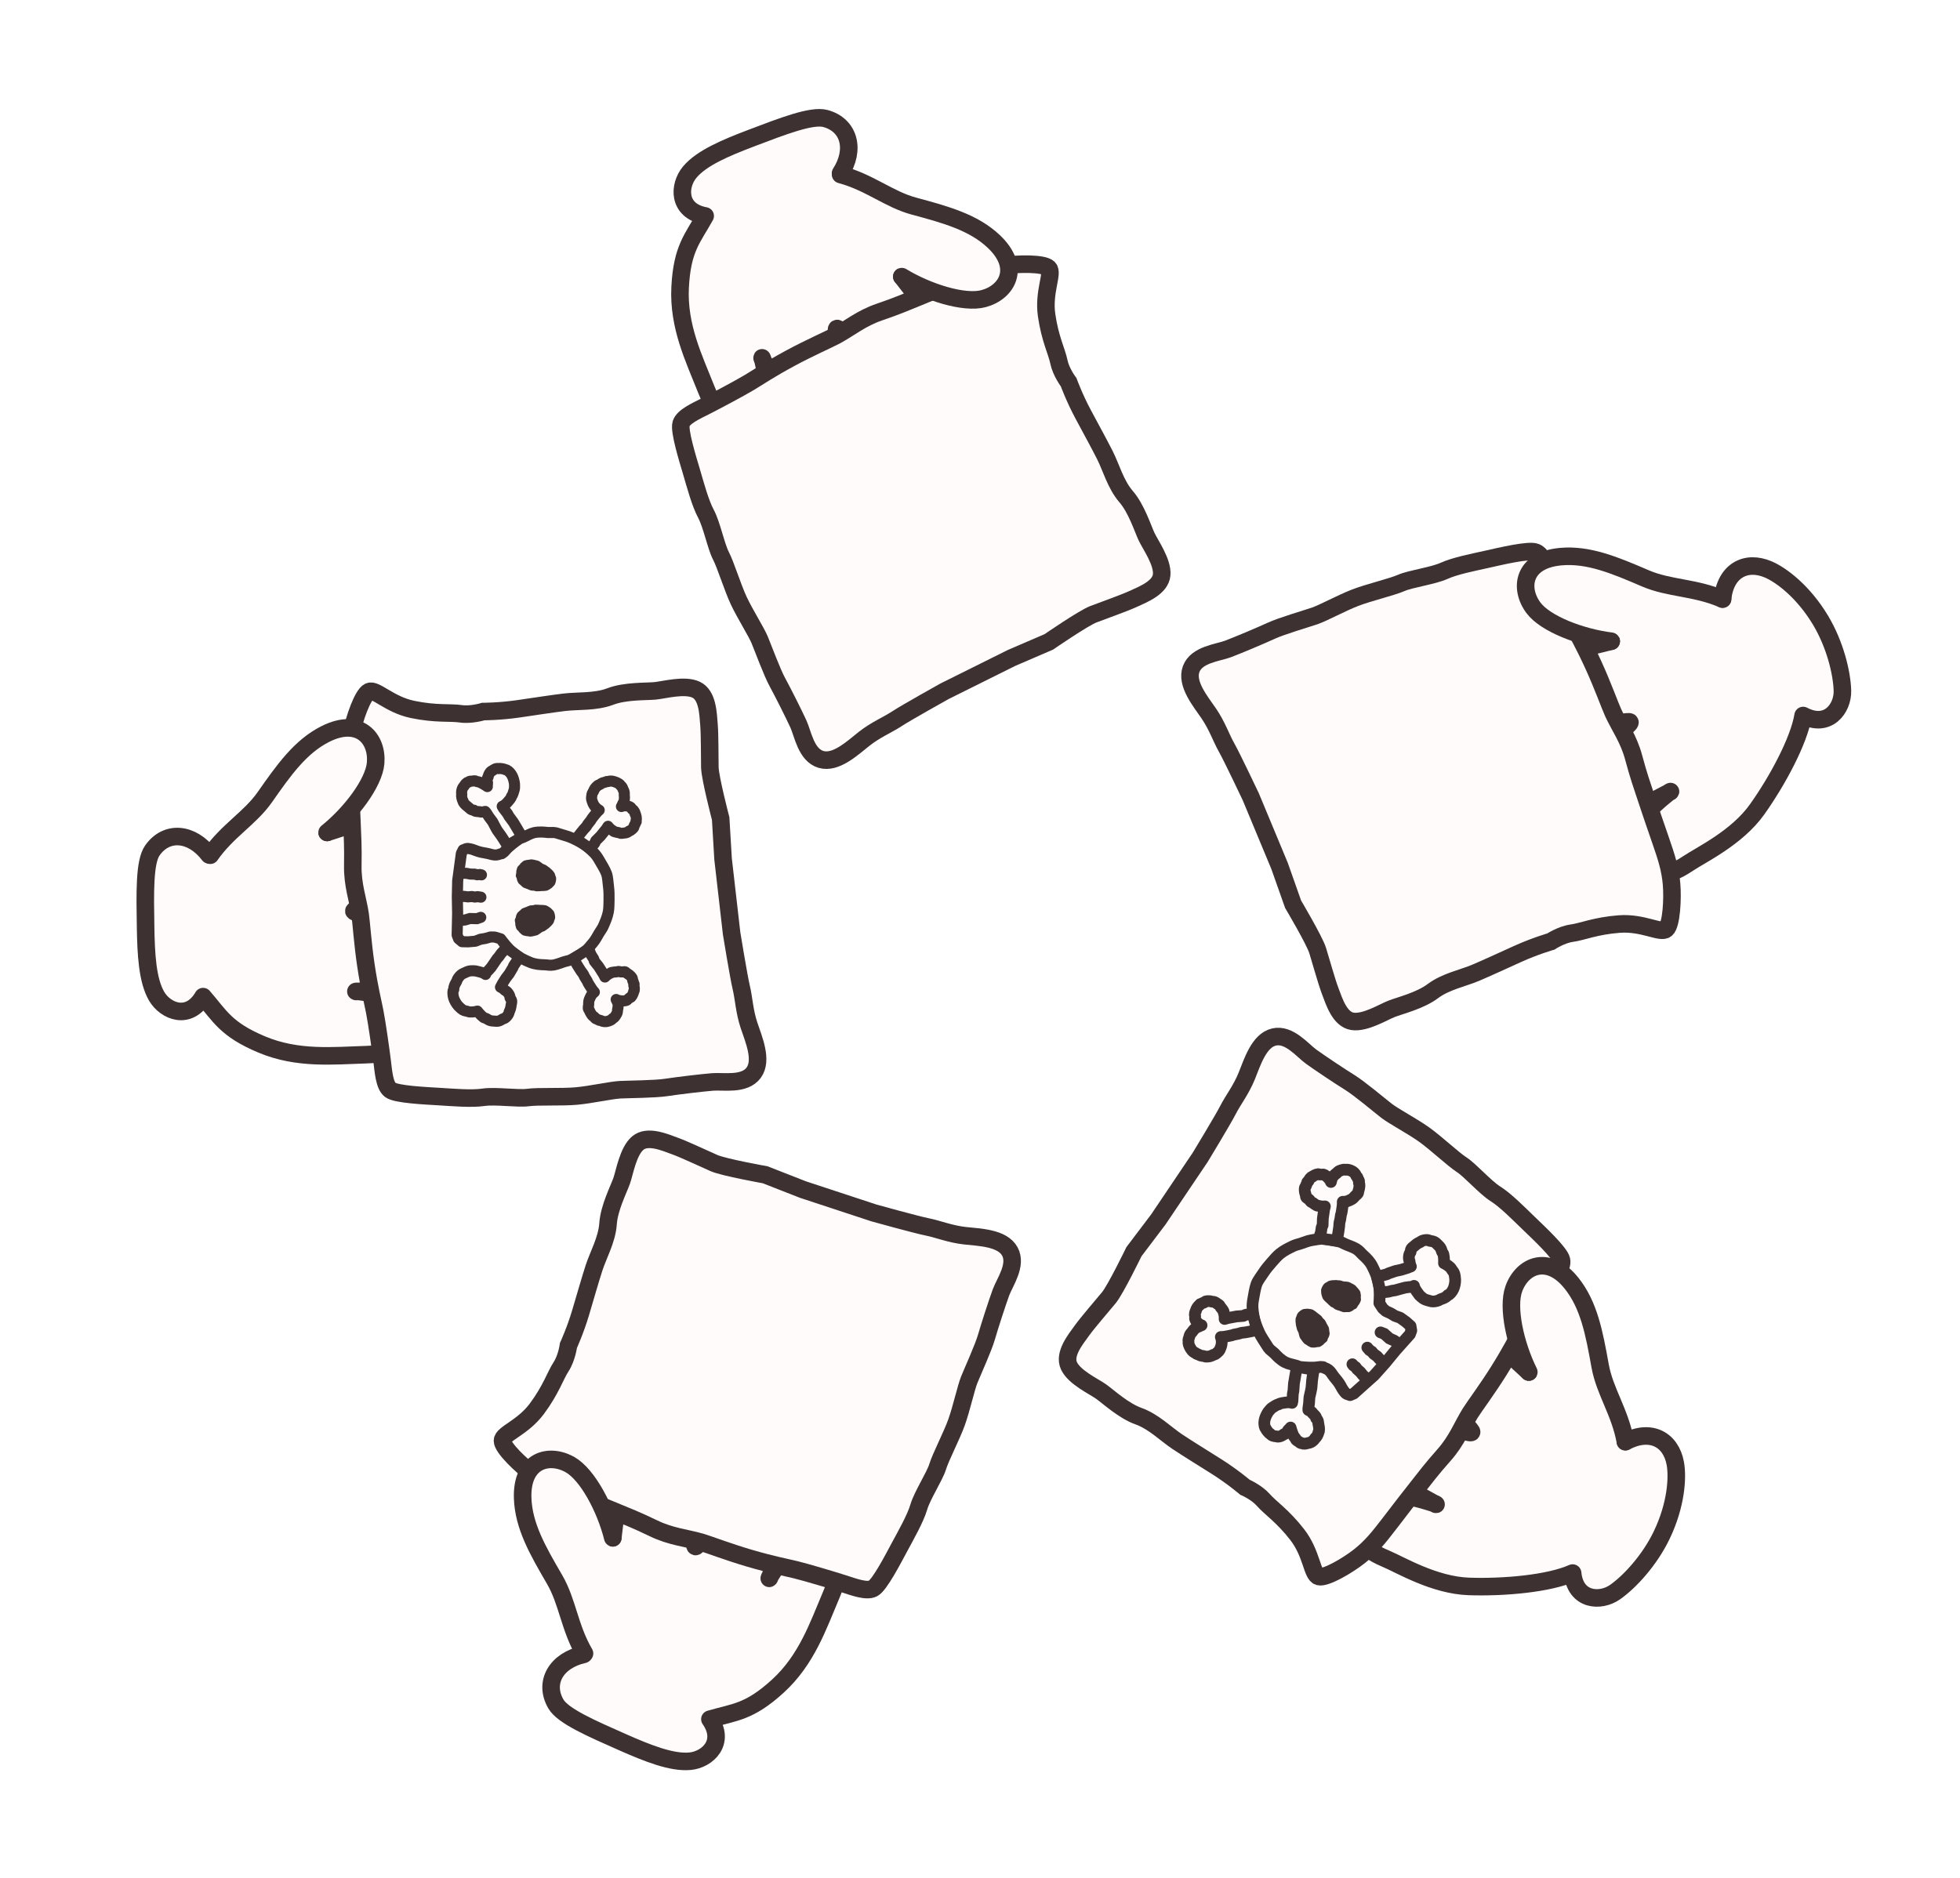
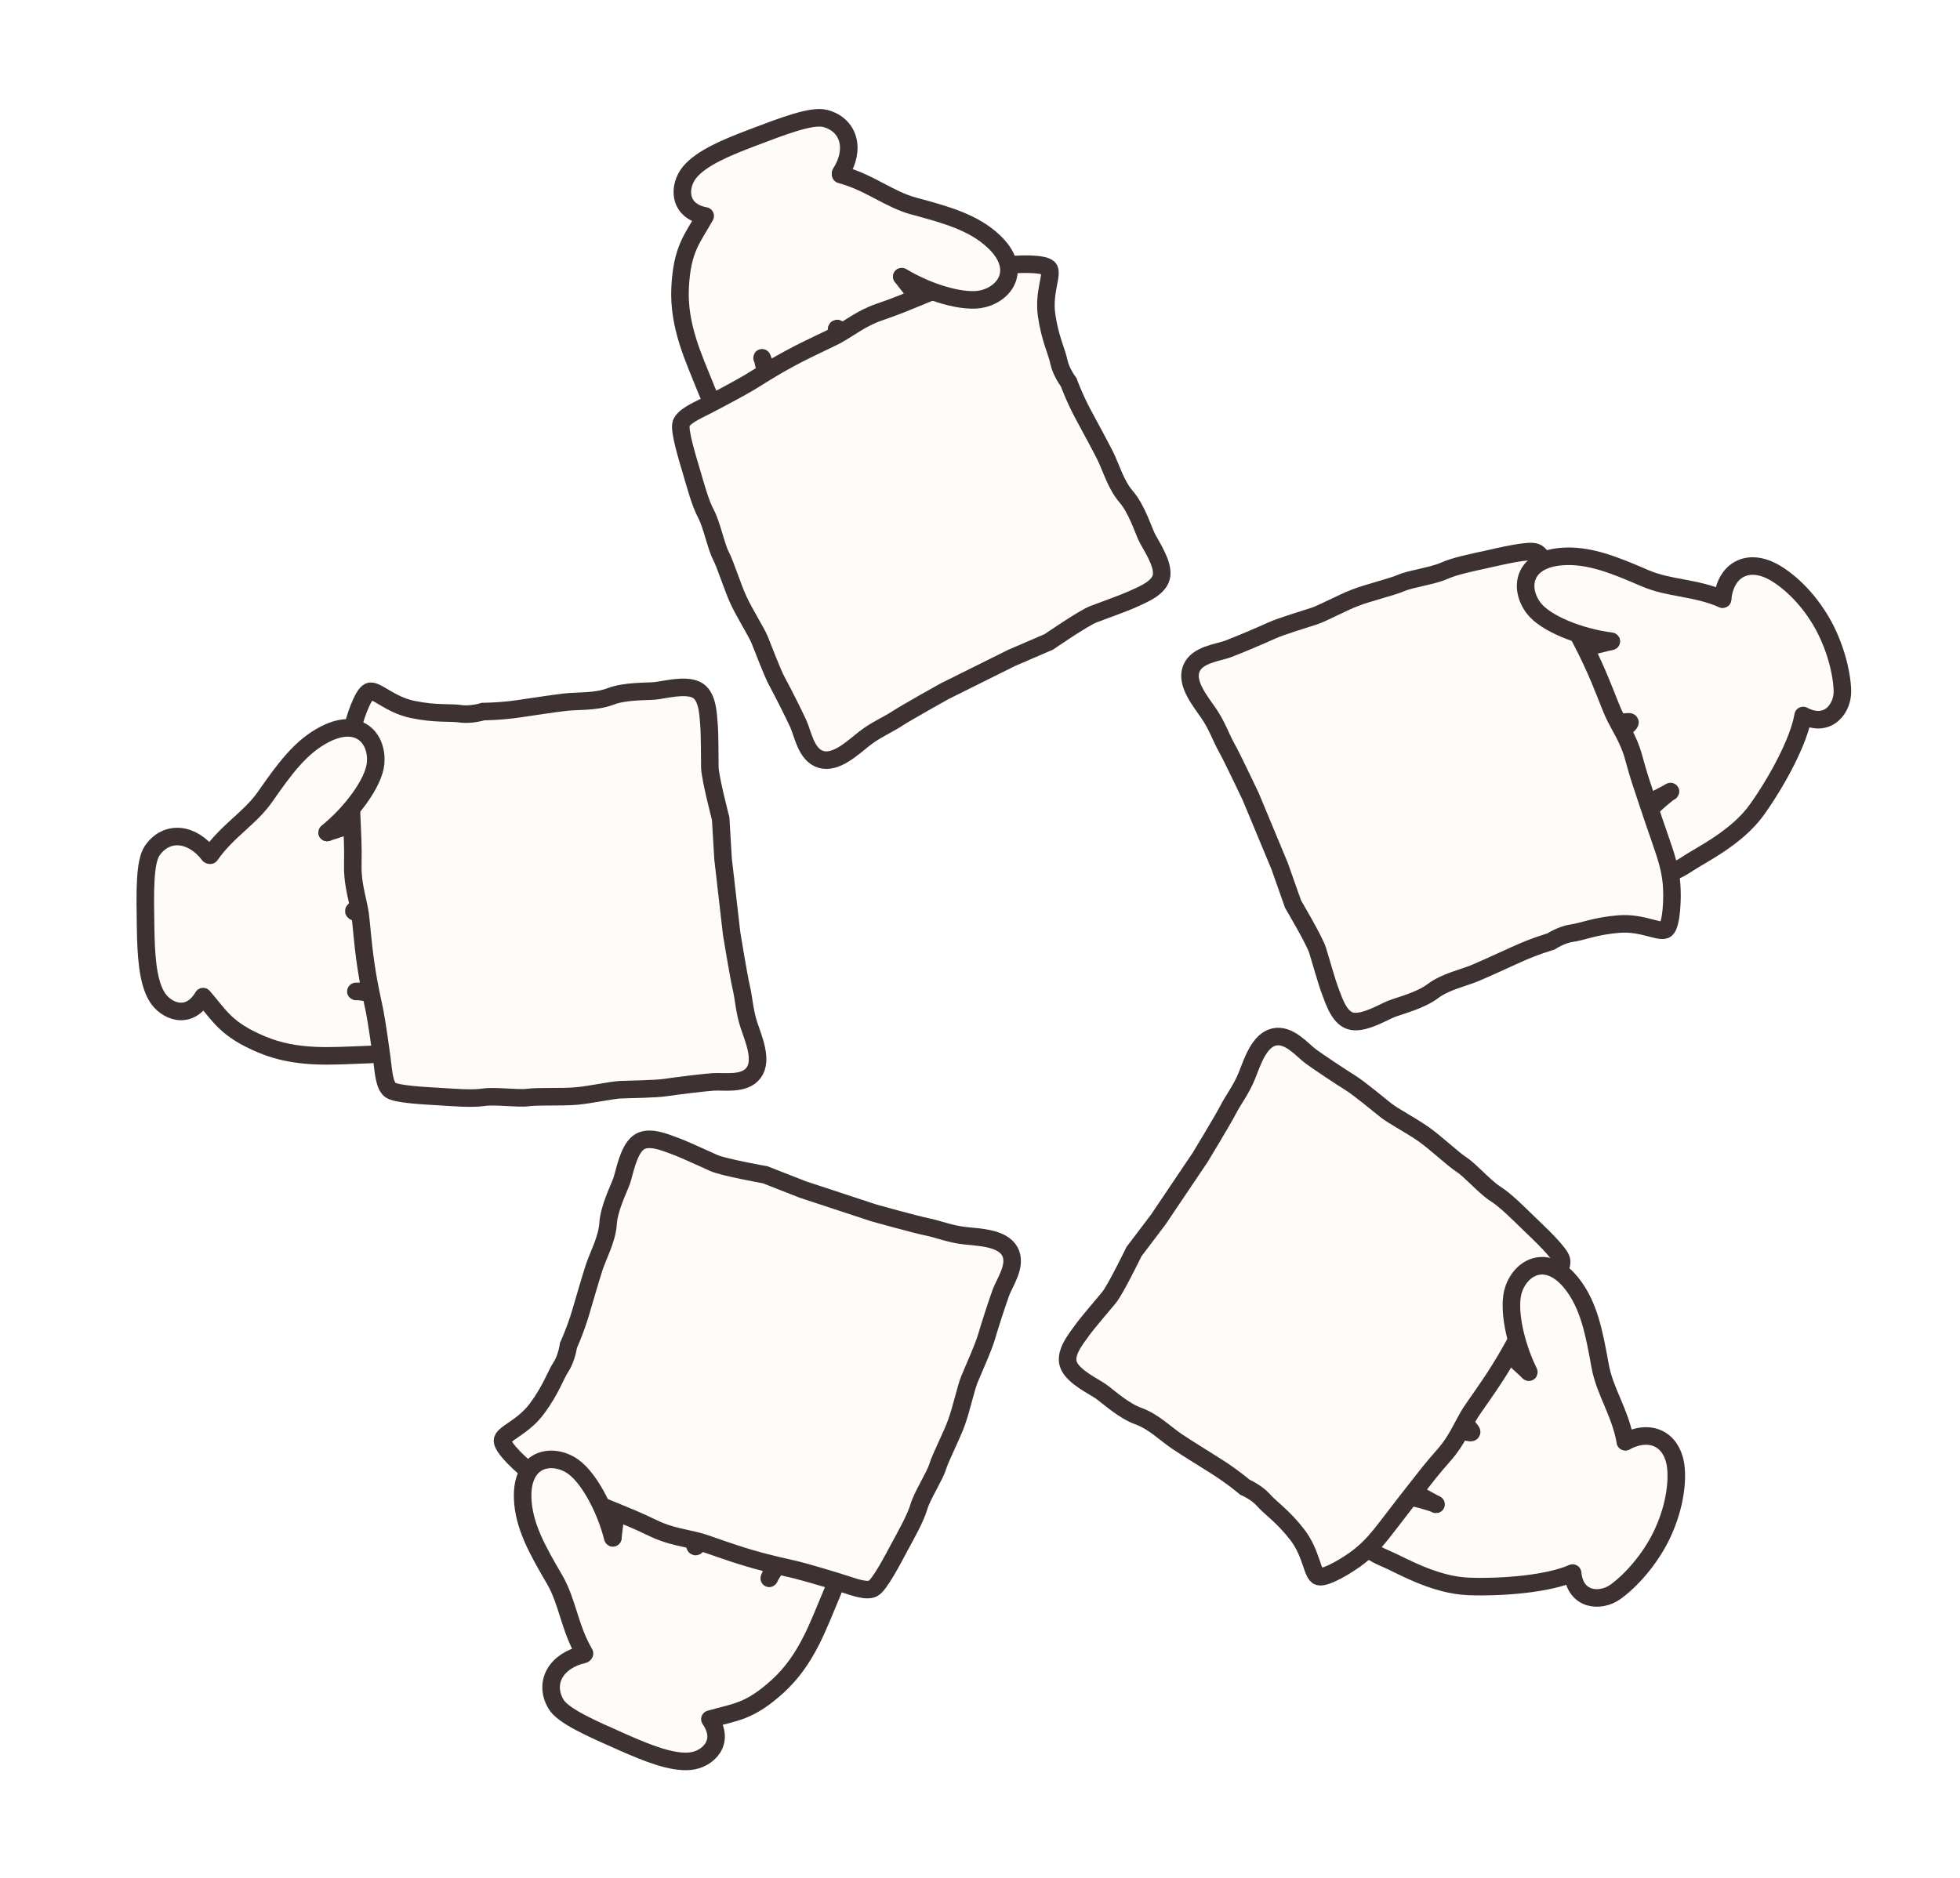
<svg xmlns="http://www.w3.org/2000/svg" width="335" height="321" viewBox="0 0 335 321" fill="none">
  <path d="M283.253 245.986L278.916 246.767L275.689 240.215L273.177 233.003L271.418 223.228L266.151 217.575L258.199 231.146L235.98 265.798L243.508 269.679L258.32 271.035L268.683 269.171L272.322 273.372L279.362 269.905L285.057 260.23L286.377 250.28L283.253 245.986Z" fill="#FFFBFA" />
  <path d="M277.807 246.469C282.074 244.211 285.595 246.048 286.345 250.215C286.768 252.569 286.504 257.27 284.007 262.462C281.962 266.714 278.597 270.397 276.031 272.196C273.582 273.913 269.262 273.734 268.79 268.93C264.77 270.729 257.03 271.424 251.054 271.217C245.079 271.01 239.296 267.485 236.825 266.459C227.738 262.687 231.966 255.893 235.945 255.515C239.924 255.136 244.811 256.951 245.068 257.007M261.303 234.565C257.197 230.841 252.036 225.781 248.985 223.394C246.619 221.544 241.639 217.177 239.189 218.894C236.739 220.612 233.366 224.481 239.738 232.077C245.2 238.59 249.23 241.58 250.229 243.077C251.228 244.575 252.669 245.394 250.034 244.617C246.875 243.685 238.793 239.154 237.76 238.599C235.391 237.326 230.02 235.956 227.49 240.664C224.959 245.372 230.36 248.996 235.244 251.621C238.798 253.53 244.36 256.627 245.068 257.007M245.068 257.007C245.775 257.387 245.324 257.063 245.068 257.007Z" stroke="#3D3131" stroke-width="3" stroke-linecap="round" stroke-linejoin="round" />
  <path d="M217.748 177.289C215.155 177.896 214.028 181.651 213.075 183.993C212.122 186.335 210.75 188.065 209.897 189.741C209.044 191.416 205.144 197.843 205.144 197.843L197.995 208.46L193.814 213.987C193.814 213.987 190.695 220.42 189.534 221.845C188.372 223.269 186.034 225.933 184.911 227.484C183.789 229.035 181.787 231.494 182.702 233.488C183.617 235.482 186.932 237.006 188.187 237.896C189.442 238.786 192.037 241.199 194.598 242.108C197.159 243.017 199.329 245.214 201.228 246.472C203.126 247.73 205.216 249.011 207.933 250.726C210.651 252.441 212.785 254.261 212.785 254.261C212.785 254.261 214.771 255.111 215.954 256.466C217.137 257.821 219.231 259.149 221.726 262.371C224.222 265.594 224.233 269.206 225.409 269.53C226.585 269.855 230.408 267.593 232.364 266.044C234.32 264.495 235.625 262.9 237.533 260.403C239.44 257.906 240.798 256.153 242.24 254.326C243.681 252.498 244.646 251.195 246.835 248.723C249.024 246.251 249.901 243.819 251.295 241.576C251.94 240.539 254.258 237.422 256.176 234.35C258.404 230.782 259.221 229.042 260.217 227.283C261.213 225.524 263.619 221.74 264.678 220.136C265.737 218.532 267.142 216.643 266.883 215.403C266.624 214.162 262.992 210.764 261.276 209.111C259.56 207.457 257.352 205.204 255.584 204.09C253.815 202.976 251.326 200.092 249.838 199.131C248.35 198.169 245.434 195.406 243.386 193.951C241.338 192.497 238.201 190.843 236.971 189.891C235.741 188.939 232.371 186.088 230.737 185.078C229.104 184.069 225.608 181.737 224.104 180.652C222.6 179.567 220.342 176.681 217.748 177.289Z" fill="#FFFBFA" stroke="#3D3131" stroke-width="3" stroke-linecap="round" />
-   <path d="M214.755 219.531C214.512 220.173 214.328 221.403 214.204 222.065C213.974 223.297 214.087 223.844 214.268 225.058C214.382 225.824 214.786 226.862 215.237 227.85C215.578 228.598 216.168 229.407 216.47 229.915C216.992 230.794 217.027 230.655 217.825 231.369C218.226 231.797 218.834 232.457 219.654 232.886C220.205 233.175 220.88 233.265 221.549 233.464C222.036 233.608 221.836 233.644 222.359 233.707C223.058 233.791 224.489 233.866 225.204 233.745L225.683 233.687L226.157 233.721C226.376 233.917 226.667 233.913 226.974 234.14C227.533 234.554 227.587 234.847 228.018 235.384C228.449 235.922 228.834 236.336 229.16 236.949C229.488 237.566 229.651 237.808 230.01 238.2C230.157 238.36 230.586 238.422 230.752 238.514L231.388 238.244L234.107 235.808L234.873 235.127L236.717 233.064L238.537 230.852L239.252 230.052L240.985 228.113L241.218 227.469L241.091 226.695L240.319 226.005L239.317 225.283L238.417 224.965L237.716 224.535L236.86 224.143L236.332 223.671L235.757 222.785C235.794 222.037 235.896 220.789 235.667 219.498C235.484 218.471 235.042 217.437 234.547 216.466C234.145 215.678 233.564 215.094 232.901 214.502C232.602 214.234 232.319 213.815 231.778 213.498C231.143 213.127 230.24 212.864 229.839 212.656C228.962 212.2 228.997 212.276 228.042 212.087C227.406 211.962 226.782 211.793 226.133 211.784C225.49 211.775 224.821 211.924 224.181 212.028C223.557 212.128 222.971 212.376 222.364 212.583C221.912 212.737 221.434 212.826 220.999 213.038C220.219 213.417 219.466 213.776 218.768 214.339C218.27 214.741 217.804 215.301 217.362 215.795C216.868 216.348 216.324 217.004 215.922 217.632C215.511 218.274 215.007 218.866 214.755 219.531Z" fill="#FFFBFA" stroke="#3D3131" stroke-width="2" stroke-linejoin="round" />
-   <path d="M230.511 219.161C230.67 219.218 230.928 219.351 231.073 219.43C231.217 219.509 231.365 219.565 231.494 219.664C231.801 219.867 231.772 219.927 231.892 220.054C232.004 220.171 232.1 220.248 232.187 220.375C232.266 220.491 232.412 220.645 232.479 220.814C232.551 220.997 232.543 221.196 232.581 221.333C232.631 221.511 232.578 221.63 232.583 221.814C232.588 221.987 232.636 222.13 232.601 222.305C232.564 222.481 232.498 222.574 232.419 222.749C232.358 222.939 232.218 223.052 232.134 223.179C232.007 223.371 231.945 223.547 231.795 223.691C231.715 223.768 231.628 223.761 231.487 223.841C231.379 223.903 231.215 224.055 231.147 224.096C231.009 224.179 230.85 224.234 230.701 224.287C230.525 224.349 230.548 224.289 230.359 224.31C230.229 224.325 230.096 224.33 229.962 224.325C229.843 224.322 229.712 224.346 229.591 224.328C229.502 224.314 229.423 224.262 229.333 224.241C229.208 224.212 228.961 224.101 228.835 224.057C228.724 224.019 228.735 224.05 228.624 224.002C228.482 223.939 228.36 223.926 228.218 223.846C228.102 223.781 227.965 223.653 227.85 223.576C227.651 223.445 227.612 223.492 227.434 223.354C227.244 223.206 226.918 222.872 226.758 222.717C226.633 222.596 226.587 222.595 226.483 222.47C226.366 222.328 226.215 222.216 226.109 222.035C226.025 221.892 225.978 221.68 225.931 221.56C225.845 221.344 225.819 221.149 225.812 220.923C225.806 220.726 225.773 220.517 225.844 220.322C225.916 220.128 225.988 219.95 226.127 219.74C226.367 219.378 226.502 219.338 226.809 219.174C226.969 219.089 226.944 219.054 227.084 219.002C227.303 218.92 227.69 218.848 228.021 218.856C228.348 218.864 228.227 218.809 228.654 218.872C228.775 218.889 228.961 218.87 229.178 218.92C229.35 218.959 229.547 219.069 229.702 219.077C230.161 219.1 230.219 219.117 230.511 219.161Z" fill="#3D3131" />
-   <path d="M222.162 228.674C222.242 228.822 222.415 229.056 222.516 229.187C222.616 229.317 222.695 229.454 222.813 229.566C223.062 229.837 223.116 229.799 223.26 229.898C223.394 229.99 223.484 230.072 223.624 230.139C223.751 230.199 223.926 230.319 224.104 230.358C224.295 230.401 224.49 230.361 224.632 230.378C224.816 230.398 224.924 230.327 225.107 230.304C225.279 230.281 225.428 230.307 225.595 230.244C225.763 230.18 225.844 230.1 226.004 229.994C226.183 229.905 226.272 229.749 226.384 229.646C226.554 229.49 226.718 229.402 226.837 229.23C226.9 229.14 226.88 229.055 226.937 228.903C226.981 228.787 227.106 228.601 227.135 228.527C227.195 228.378 227.225 228.212 227.253 228.057C227.287 227.873 227.231 227.905 227.223 227.715C227.217 227.584 227.201 227.453 227.175 227.32C227.153 227.204 227.157 227.07 227.12 226.954C227.092 226.868 227.028 226.799 226.993 226.713C226.945 226.594 226.796 226.367 226.734 226.25C226.679 226.146 226.711 226.152 226.645 226.05C226.562 225.92 226.529 225.801 226.428 225.674C226.346 225.569 226.197 225.454 226.103 225.352C225.943 225.177 225.983 225.13 225.819 224.977C225.643 224.813 225.262 224.543 225.084 224.409C224.945 224.305 224.936 224.259 224.796 224.177C224.638 224.083 224.503 223.952 224.308 223.876C224.154 223.815 223.937 223.802 223.811 223.774C223.584 223.723 223.388 223.728 223.164 223.757C222.967 223.782 222.756 223.782 222.575 223.883C222.395 223.984 222.231 224.084 222.045 224.254C221.724 224.548 221.706 224.687 221.593 225.017C221.534 225.188 221.495 225.169 221.466 225.314C221.42 225.544 221.409 225.937 221.469 226.263C221.528 226.585 221.455 226.474 221.584 226.886C221.621 227.003 221.631 227.189 221.714 227.396C221.779 227.559 221.919 227.736 221.951 227.889C222.046 228.339 222.073 228.393 222.162 228.674Z" fill="#3D3131" />
-   <path d="M231.15 233.23L231.317 233.444L231.697 233.719L231.962 234.08L232.5 234.561L232.933 235.094L233.194 235.328L233.464 235.671" stroke="#3D3131" stroke-width="2" stroke-linecap="round" />
-   <path d="M233.699 230.389L234.066 230.814L234.463 231.073L234.825 231.492L235.355 231.87L235.843 232.402L236.232 232.654" stroke="#3D3131" stroke-width="2" stroke-linecap="round" />
-   <path d="M235.958 227.782L236.597 228.031L237.487 228.827L238.279 229.181L238.979 229.66" stroke="#3D3131" stroke-width="2" stroke-linecap="round" />
  <path d="M226.447 206.24L226.316 206.783L226.099 208.313L226.063 209.462L225.893 209.851L225.779 210.659L225.604 211.197L225.512 211.549L225.558 211.373L225.581 211.736L228.413 212.103C228.413 212.103 228.591 211.493 228.676 211.112C228.779 210.648 228.802 210.21 228.848 209.985C228.923 209.615 228.891 209.263 228.962 208.905C229.087 208.601 229.123 208.074 229.193 207.686C229.319 207.419 229.411 206.566 229.462 206.221C229.523 205.795 229.482 205.762 229.497 205.457C230.136 205.467 230.303 205.372 230.871 205.105C231.189 204.955 231.363 204.77 231.594 204.495C231.741 204.32 232.081 204.146 232.137 203.888C232.1 203.787 232.261 203.417 232.293 203.208C232.338 202.912 232.425 202.529 232.289 202.333C232.176 202.073 232.436 202.043 232.164 201.665C232.02 201.464 232.121 201.298 231.828 201.063C231.635 200.593 231.344 200.324 230.95 200.156C230.66 200.033 230.289 199.903 230.055 199.988C229.748 199.923 229.533 199.968 229.283 200.058C229.054 200.14 228.885 200.148 228.629 200.393C228.447 200.62 228.2 200.728 228.02 200.935C227.867 201.112 227.652 201.344 227.623 201.516C227.58 201.764 227.534 201.814 227.48 202.074C227.241 201.411 226.345 200.719 226.041 200.788C225.922 200.816 225.435 200.805 225.293 200.734C224.999 200.753 224.413 201.049 224.309 201.178C224.052 201.185 223.739 201.679 223.628 201.94C223.298 202.137 223.504 202.105 223.374 202.312C223.259 202.494 223.242 202.792 223.102 202.906C222.968 203.074 223.004 203.343 223.004 203.58C223.004 203.844 223.221 204.282 223.212 204.59C223.281 204.865 223.637 204.91 223.794 205.11C223.925 205.276 224.011 205.478 224.244 205.566C224.477 205.655 224.629 205.846 224.844 205.951C224.99 206.023 225.113 206.167 225.297 206.132C225.667 206.246 226.059 206.288 226.447 206.24Z" fill="#FFFBFA" />
-   <path d="M225.581 211.742L225.558 211.373L225.512 211.549L225.604 211.197L225.779 210.659L225.893 209.851L226.063 209.462L226.099 208.313L226.316 206.783L226.447 206.24C226.059 206.288 225.667 206.246 225.297 206.132C225.113 206.167 224.99 206.023 224.844 205.951C224.629 205.846 224.477 205.655 224.244 205.566C224.011 205.478 223.925 205.276 223.794 205.11C223.637 204.91 223.281 204.865 223.212 204.59C223.221 204.282 223.004 203.844 223.004 203.58C223.004 203.343 222.968 203.074 223.102 202.906C223.242 202.792 223.259 202.494 223.374 202.312C223.504 202.105 223.298 202.137 223.628 201.94C223.739 201.679 224.052 201.185 224.309 201.178C224.413 201.049 224.999 200.753 225.293 200.734C225.435 200.805 225.922 200.816 226.041 200.788C226.345 200.719 227.241 201.411 227.48 202.074C227.534 201.814 227.58 201.764 227.623 201.516C227.652 201.344 227.867 201.112 228.02 200.935C228.2 200.728 228.447 200.62 228.629 200.393C228.885 200.148 229.054 200.14 229.283 200.058C229.533 199.968 229.748 199.923 230.055 199.988C230.289 199.903 230.66 200.033 230.95 200.156C231.344 200.324 231.635 200.593 231.828 201.063C232.121 201.298 232.02 201.464 232.164 201.665C232.436 202.043 232.176 202.073 232.289 202.333C232.425 202.529 232.338 202.912 232.293 203.208C232.261 203.417 232.1 203.787 232.137 203.888C232.081 204.146 231.741 204.32 231.594 204.495C231.363 204.77 231.189 204.955 230.871 205.105C230.303 205.372 230.136 205.467 229.497 205.457C229.482 205.762 229.523 205.795 229.462 206.221C229.411 206.566 229.319 207.419 229.193 207.686C229.123 208.074 229.087 208.601 228.962 208.905C228.891 209.263 228.923 209.615 228.848 209.985C228.802 210.21 228.779 210.648 228.676 211.112C228.591 211.493 228.413 212.103 228.413 212.103M228.418 211.846L228.52 211.659L228.413 212.103M228.413 212.103L225.573 211.735" stroke="#3D3131" stroke-width="2" stroke-linecap="round" stroke-linejoin="round" />
-   <path d="M209.309 225.494L209.846 225.338L211.364 225.054L212.511 224.968L212.892 224.782L213.694 224.632L214.089 224.521L214.873 227.411C214.551 227.49 214.65 227.405 214.274 227.506C213.815 227.629 213.378 227.671 213.155 227.727C212.789 227.818 212.436 227.803 212.082 227.888C211.784 228.027 211.258 228.086 210.874 228.173C210.613 228.31 209.764 228.441 209.422 228.506C209 228.586 208.964 228.546 208.661 228.574C208.888 229.164 208.862 229.828 208.62 230.407C208.484 230.732 208.465 230.866 208.2 231.109C208.031 231.264 207.772 231.527 207.516 231.594C207.414 231.562 207.068 231.813 206.86 231.854C206.566 231.911 206.096 232 205.894 231.873C205.629 231.772 205.326 231.865 204.936 231.61C204.729 231.475 204.568 231.583 204.319 231.3C203.842 231.128 203.535 230.648 203.351 230.262C203.215 229.977 203.068 229.613 203.143 229.375C203.065 229.071 203.179 228.852 203.257 228.598C203.329 228.366 203.33 228.197 203.563 227.93C203.782 227.739 203.879 227.487 204.078 227.298C204.248 227.137 204.471 226.912 204.64 226.876C204.887 226.822 205.113 226.639 205.371 226.574C204.697 226.364 204.198 225.613 204.254 225.306C204.276 225.185 204.3 224.939 204.222 224.799C204.229 224.505 204.28 224.217 204.405 224.108C204.4 223.851 204.761 223.254 205.017 223.132C205.199 222.794 205.176 223.001 205.377 222.862C205.554 222.739 205.851 222.709 205.959 222.564C206.12 222.423 206.391 222.447 206.628 222.436C206.892 222.424 207.092 222.571 207.399 222.548C207.677 222.604 207.857 222.745 208.063 222.893C208.235 223.016 208.44 223.094 208.539 223.322C208.637 223.551 208.835 223.694 208.95 223.904C209.028 224.047 209.177 224.164 209.15 224.349C209.28 224.714 209.34 225.104 209.309 225.494Z" fill="#FFFBFA" stroke="#3D3131" stroke-width="2" stroke-linecap="round" stroke-linejoin="round" />
-   <path d="M235.349 218.314L237.058 217.839L237.335 217.695L238.505 217.293L239.462 217.088L240.511 216.766L240.904 216.605L241.15 216.516C241.032 216.287 240.947 215.959 240.915 215.588C240.723 215.24 240.772 214.427 241.085 214.077C241.16 213.856 241.093 213.673 241.221 213.482C241.341 213.301 241.647 213.109 241.802 212.961C242.078 212.697 242.403 212.488 242.756 212.346C243.048 212.019 244.043 211.852 244.347 212.124C244.626 212.17 244.953 212.205 245.217 212.352C245.45 212.482 245.621 212.713 245.839 212.908C246.462 213.465 246.317 213.885 246.606 214.226C246.796 214.45 246.838 215.42 246.805 215.969C246.808 215.97 246.81 215.971 246.813 215.972C247.235 216.151 247.889 216.619 248.043 216.903C248.226 217.242 248.461 217.407 248.556 217.719C248.659 218.063 248.712 218.489 248.721 218.798C248.737 219.294 248.595 219.953 248.414 220.356C248.19 220.853 247.73 221.405 247.473 221.409C247.048 221.884 246.649 221.97 246.204 222.135C245.841 222.395 245.307 222.501 244.908 222.503C244.612 222.504 244.312 222.378 244 222.3C243.295 222.125 243.021 221.807 242.604 221.427C242.122 220.75 241.809 220.412 241.677 219.831L241.293 220.009L240.82 220.036L240.166 220.125L239.212 220.383L238.433 220.598L237.963 220.664L237.289 220.835L236.829 220.885L235.981 221.005L235.349 218.314Z" fill="#FFFBFA" stroke="#3D3131" stroke-width="2" stroke-linecap="round" stroke-linejoin="round" />
-   <path d="M221.504 234.523L221.632 233.661L224.529 234.157L224.358 235.291L224.259 236.009L224.153 237.289L224.036 237.878L223.807 238.886L223.734 239.969L223.618 240.782L223.618 241.058C223.865 241.19 224.255 241.351 224.342 241.609C224.564 241.839 225.042 242.234 224.951 242.477C225.371 242.851 225.262 243.185 225.373 243.634C225.481 244.071 225.515 244.74 225.34 244.873C225.324 245.194 224.938 245.821 224.8 245.841C224.552 246.275 224.057 246.672 223.549 246.699C223.214 246.808 222.804 246.926 222.596 246.74C222.218 246.768 222.16 246.576 221.98 246.465C221.775 246.339 221.534 246.239 221.451 246.011C221.427 245.832 221.25 245.747 221.163 245.596C220.926 245.182 220.753 244.669 220.585 244.05C220.464 244.251 220.076 244.487 220.065 244.689C219.921 245.001 219.507 245.257 219.441 245.197C218.966 245.601 218.371 245.685 218.166 245.564C217.778 245.54 217.385 245.479 217.131 245.145C216.846 245.022 216.375 244.377 216.349 244.229C216.146 244.047 216.071 243.554 216.095 243.134C216.119 242.7 216.276 242.199 216.615 241.606C216.717 241.428 216.842 241.262 216.985 241.108C217.197 240.88 217.207 240.811 217.481 240.637C217.74 240.473 218.193 240.138 218.545 240.088C218.698 239.916 219.371 239.819 219.753 239.771C220.18 239.717 220.563 239.737 220.838 239.836L220.908 239.493L220.971 238.293L221.073 237.774L221.161 236.52L221.352 235.396L221.504 234.523Z" fill="#FFFBFA" stroke="#3D3131" stroke-width="2" stroke-linecap="round" stroke-linejoin="round" />
  <path d="M258.573 226.536L261.345 234.688L276.507 241.867L274.877 237.376L273.184 227.966L269.375 219.421L264.075 216.557L260.205 217.882L258.514 221.375L258.573 226.536Z" fill="#FFFBFA" />
  <path d="M277.807 246.469C276.891 241.378 274.282 237.908 273.49 233.507C272.48 227.893 271.587 223.123 268.618 219.398C264.57 214.319 260.161 216.396 258.741 220.328C257.581 223.537 258.986 229.897 261.303 234.565" stroke="#3D3131" stroke-width="3" stroke-linecap="round" stroke-linejoin="round" />
  <path d="M297.017 97.609L295.277 101.657L288.032 100.738L280.63 98.858L271.505 94.936L263.885 96.214L270.824 110.331L287.486 147.971L294.874 143.83L304.171 132.219L308.328 122.545L313.84 121.825L314.828 114.04L309.895 103.955L302.322 97.368L297.017 97.609Z" fill="#FFFBFA" />
  <path d="M294.417 102.419C294.886 97.614 298.36 95.689 302.25 97.36C304.447 98.305 308.223 101.116 311.179 106.062C313.599 110.112 314.817 114.95 314.903 118.082C314.985 121.073 312.454 124.578 308.186 122.323C307.47 126.67 303.784 133.51 300.317 138.382C296.85 143.253 290.72 146.135 288.503 147.631C280.346 153.133 277.009 145.86 278.886 142.331C280.764 138.803 284.972 135.726 285.161 135.543M275.387 109.626C270.017 110.999 262.95 112.515 259.276 113.745C256.428 114.698 250.039 116.446 250.122 119.437C250.204 122.427 251.573 127.374 261.423 126.246C269.868 125.279 274.584 123.565 276.384 123.558C278.184 123.55 279.662 122.799 277.561 124.569C275.042 126.69 266.807 130.936 265.774 131.492C263.406 132.767 259.302 136.493 261.835 141.199C264.369 145.906 270.369 143.397 275.251 140.769C278.804 138.857 284.454 135.923 285.161 135.543M285.161 135.543C285.868 135.162 285.349 135.36 285.161 135.543Z" stroke="#3D3131" stroke-width="3" stroke-linecap="round" stroke-linejoin="round" />
  <path d="M203.59 114.389C202.667 116.888 205.178 119.897 206.607 121.984C208.035 124.07 208.723 126.168 209.651 127.804C210.578 129.439 213.79 136.236 213.79 136.236L218.707 148.053L221.014 154.589C221.014 154.589 224.661 160.737 225.21 162.492C225.758 164.246 226.691 167.665 227.366 169.457C228.041 171.249 228.99 174.275 231.158 174.61C233.326 174.946 236.425 173.021 237.859 172.464C239.293 171.907 242.737 171.073 244.907 169.437C247.078 167.802 250.107 167.202 252.203 166.312C254.3 165.421 256.521 164.384 259.449 163.062C262.378 161.74 265.073 160.963 265.073 160.963C265.073 160.963 266.877 159.775 268.66 159.534C270.443 159.294 272.704 158.28 276.769 157.974C280.833 157.669 283.853 159.65 284.772 158.848C285.691 158.046 285.912 153.609 285.698 151.123C285.483 148.637 284.872 146.67 283.841 143.702C282.809 140.734 282.095 138.634 281.365 136.424C280.635 134.214 280.079 132.691 279.223 129.502C278.367 126.312 276.822 124.239 275.72 121.84C275.21 120.73 273.887 117.078 272.382 113.785C270.633 109.959 269.631 108.318 268.713 106.517C267.794 104.716 265.964 100.623 265.209 98.855C264.455 97.087 263.654 94.873 262.476 94.406C261.298 93.939 256.461 95.096 254.135 95.615C251.81 96.135 248.712 96.735 246.808 97.597C244.904 98.459 241.126 98.945 239.503 99.656C237.881 100.368 233.967 101.278 231.625 102.185C229.283 103.091 226.174 104.797 224.702 105.298C223.229 105.8 218.992 107.04 217.249 107.846C215.507 108.652 211.634 110.283 209.9 110.94C208.165 111.596 204.513 111.89 203.59 114.389Z" fill="#FFFBFA" stroke="#3D3131" stroke-width="3" stroke-linecap="round" />
  <path d="M267.183 107.477L275.513 109.658L289.861 100.966L285.215 99.85L276.431 96.076L267.202 94.543L261.891 97.386L260.863 101.344L262.846 104.681L267.183 107.477Z" fill="#FFFBFA" />
  <path d="M294.417 102.419C289.665 100.376 285.332 100.64 281.223 98.875C275.982 96.622 271.51 94.738 266.766 95.161C260.296 95.739 259.599 100.562 262.096 103.914C264.134 106.651 270.215 108.986 275.387 109.626" stroke="#3D3131" stroke-width="3" stroke-linecap="round" stroke-linejoin="round" />
  <path d="M95.445 285.839L99.251 283.619L97.457 276.54L94.69 269.422L89.686 260.842L90.026 253.123L104.883 258.292L144.272 270.247L141.062 278.084L130.669 288.726L121.573 294.03L121.53 299.588L113.923 301.516L103.313 297.849L95.853 291.134L95.445 285.839Z" fill="#FFFBFA" />
  <path d="M99.753 282.839C95.041 283.889 92.885 287.663 95.018 291.321C96.222 293.387 101.126 295.512 106.395 297.843C110.71 299.752 114.825 301.395 117.945 301.099C120.923 300.817 124.094 297.877 121.336 293.915C125.563 292.676 128.028 292.762 132.967 288.247C137.907 283.731 139.849 277.882 142.051 272.72C145.911 263.67 140.901 260.105 137.627 262.398C134.354 264.691 131.812 269.243 131.654 269.452M104.739 262.907C105.448 257.409 106.093 250.211 106.866 246.415C107.465 243.472 108.422 236.917 111.401 236.635C114.379 236.353 119.456 237.109 119.536 247.024C119.604 255.523 118.477 260.413 118.689 262.2C118.9 263.988 118.335 265.547 119.836 263.245C121.635 260.487 124.846 251.796 125.272 250.703C126.249 248.197 129.448 243.67 134.428 245.612C139.408 247.553 137.648 253.814 135.634 258.98C134.169 262.739 131.945 268.704 131.654 269.452M131.654 269.452C131.362 270.2 131.495 269.662 131.654 269.452Z" stroke="#3D3131" stroke-width="3" stroke-linecap="round" stroke-linejoin="round" />
  <path d="M172.594 213.935C171.307 211.603 167.387 211.536 164.875 211.253C162.362 210.97 160.324 210.119 158.48 209.752C156.636 209.385 149.393 207.372 149.393 207.372L137.237 203.369L130.783 200.841C130.783 200.841 123.745 199.583 122.059 198.851C120.373 198.119 117.176 196.59 115.379 195.93C113.581 195.269 110.672 194.009 109 195.43C107.329 196.851 106.76 200.455 106.244 201.904C105.728 203.353 104.108 206.505 103.927 209.217C103.746 211.928 102.22 214.612 101.523 216.781C100.826 218.95 100.159 221.308 99.245 224.389C98.331 227.47 97.158 230.017 97.158 230.017C97.158 230.017 96.878 232.158 95.894 233.665C94.91 235.171 94.199 237.546 91.774 240.821C89.348 244.097 85.874 245.087 85.88 246.306C85.886 247.526 89.1 250.593 91.121 252.056C93.142 253.52 95.031 254.344 97.951 255.503C100.872 256.663 102.927 257.494 105.077 258.387C107.227 259.279 108.742 259.854 111.715 261.291C114.688 262.728 117.267 262.914 119.804 263.649C120.977 263.988 124.606 265.375 128.082 266.388C132.12 267.566 134.016 267.881 135.98 268.363C137.943 268.845 142.237 270.135 144.068 270.72C145.899 271.305 148.098 272.146 149.222 271.56C150.345 270.974 152.632 266.557 153.759 264.458C154.886 262.358 156.456 259.622 157.049 257.618C157.642 255.614 159.744 252.436 160.266 250.743C160.788 249.05 162.658 245.494 163.503 243.129C164.348 240.764 165.09 237.296 165.673 235.854C166.256 234.412 168.087 230.395 168.616 228.549C169.145 226.704 170.442 222.707 171.079 220.965C171.716 219.223 173.882 216.267 172.594 213.935Z" fill="#FFFBFA" stroke="#3D3131" stroke-width="3" stroke-linecap="round" />
  <path d="M101.608 255.026L104.787 263.028L97.906 278.327L96.233 273.852L91.417 265.593L88.772 256.619L90.947 251.001L94.751 249.499L98.304 251.061L101.608 255.026Z" fill="#FFFBFA" />
  <path d="M99.903 282.673C97.297 278.205 97.031 273.872 94.778 270.009C91.905 265.081 89.489 260.872 89.332 256.112C89.118 249.619 93.82 248.34 97.452 250.41C100.416 252.1 103.474 257.851 104.739 262.907" stroke="#3D3131" stroke-width="3" stroke-linecap="round" stroke-linejoin="round" />
  <path d="M31.194 143.49L34.804 146.015L40.48 141.419L45.782 135.923L51.475 127.784L58.625 124.857L60.16 140.512L65.815 181.285L57.355 181.656L43.337 176.681L34.709 170.645L29.644 172.935L24.705 166.838L23.587 155.667L26.557 146.079L31.194 143.49Z" fill="#FFFBFA" />
  <path d="M35.723 146.144C32.795 142.306 28.464 141.93 26.037 145.4C24.666 147.359 24.792 152.702 24.884 158.463C24.96 163.18 25.193 167.606 26.769 170.314C28.274 172.899 32.272 174.546 34.713 170.382C37.609 173.7 38.565 175.974 44.735 178.566C50.905 181.158 57.03 180.47 62.639 180.305C72.473 180.016 73.611 173.974 70.156 171.963C66.702 169.952 61.504 169.552 61.248 169.496M55.909 142.316C61.198 140.655 68.004 138.224 71.774 137.334C74.698 136.645 81.049 134.767 82.554 137.352C84.059 139.938 85.501 144.865 76.532 149.093C68.844 152.718 63.932 153.744 62.398 154.685C60.863 155.626 59.211 155.766 61.93 156.164C65.188 156.642 74.425 155.914 75.596 155.843C78.281 155.68 83.731 156.687 84.056 162.022C84.381 167.357 77.959 168.384 72.424 168.721C68.397 168.966 62.049 169.447 61.248 169.496M61.248 169.496C60.447 169.544 60.991 169.439 61.248 169.496Z" stroke="#3D3131" stroke-width="3" stroke-linecap="round" stroke-linejoin="round" />
  <path d="M128.813 183.396C130.391 181.25 128.809 177.664 128.012 175.264C127.216 172.864 127.135 170.657 126.695 168.829C126.256 167.001 125.047 159.581 125.047 159.581L123.587 146.866L123.176 139.947C123.176 139.947 121.369 133.03 121.327 131.193C121.285 129.355 121.332 125.811 121.179 123.903C121.025 121.994 120.95 118.824 118.959 117.902C116.968 116.98 113.458 117.975 111.926 118.113C110.394 118.252 106.853 118.102 104.315 119.075C101.778 120.047 98.701 119.786 96.44 120.062C94.179 120.339 91.758 120.722 88.578 121.183C85.398 121.644 82.593 121.647 82.593 121.647C82.593 121.647 80.531 122.29 78.751 122.029C76.972 121.767 74.518 122.117 70.527 121.287C66.537 120.458 64.182 117.719 63.077 118.236C61.972 118.752 60.534 122.956 60.053 125.404C59.572 127.853 59.615 129.912 59.786 133.05C59.958 136.188 60.064 138.402 60.155 140.728C60.246 143.054 60.359 144.671 60.3 147.973C60.242 151.274 61.154 153.694 61.55 156.304C61.734 157.512 61.996 161.388 62.532 164.968C63.156 169.128 63.665 170.982 64.05 172.967C64.435 174.952 65.064 179.391 65.3 181.298C65.537 183.206 65.695 185.555 66.698 186.33C67.701 187.104 72.669 187.329 75.048 187.472C77.427 187.615 80.569 187.894 82.637 187.592C84.705 187.291 88.471 187.867 90.227 187.632C91.983 187.396 95.995 187.603 98.497 187.379C100.998 187.155 104.458 186.375 106.011 186.3C107.565 186.225 111.98 186.203 113.877 185.91C115.775 185.617 119.947 185.119 121.796 184.968C123.644 184.816 127.236 185.543 128.813 183.396Z" fill="#FFFBFA" stroke="#3D3131" stroke-width="3" stroke-linecap="round" />
-   <path d="M103.653 149.334C103.421 148.687 102.761 147.632 102.426 147.049C101.801 145.962 101.359 145.62 100.433 144.814C99.849 144.306 98.867 143.78 97.883 143.321C97.138 142.974 96.163 142.742 95.604 142.551C94.636 142.222 94.699 142.351 93.629 142.327C93.046 142.261 92.156 142.154 91.253 142.36C90.647 142.499 90.075 142.869 89.437 143.152C88.973 143.358 89.102 143.202 88.663 143.493C88.077 143.883 86.941 144.756 86.475 145.312L86.149 145.667L85.766 145.95C85.473 145.943 85.254 146.134 84.873 146.161C84.179 146.21 83.947 146.022 83.271 145.894C82.594 145.765 82.032 145.7 81.386 145.446C80.736 145.19 80.456 145.111 79.928 145.047C79.712 145.02 79.345 145.251 79.159 145.29L78.851 145.908L78.366 149.526L78.226 150.542L78.164 153.308L78.217 156.172L78.193 157.245L78.134 159.844L78.375 160.485L78.975 160.992L80.01 161.015L81.24 160.912L82.132 160.57L82.944 160.441L83.849 160.183L84.557 160.199L85.57 160.5C86.028 161.092 86.76 162.108 87.774 162.941C88.579 163.603 89.588 164.102 90.595 164.519C91.412 164.857 92.233 164.923 93.121 164.943C93.523 164.952 94.01 165.088 94.628 164.977C95.351 164.847 96.209 164.46 96.649 164.358C97.611 164.135 97.536 164.1 98.384 163.623C98.95 163.305 99.533 163.029 100.033 162.613C100.528 162.203 100.939 161.655 101.359 161.161C101.768 160.679 102.053 160.109 102.38 159.559C102.624 159.148 102.929 158.77 103.123 158.326C103.469 157.531 103.808 156.769 103.973 155.887C104.091 155.259 104.082 154.53 104.097 153.868C104.113 153.126 104.101 152.274 103.999 151.535C103.894 150.78 103.893 150.002 103.653 149.334Z" fill="#FFFBFA" stroke="#3D3131" stroke-width="1.892" stroke-linejoin="round" />
-   <path d="M91.912 159.848C91.755 159.909 91.472 159.975 91.311 160.008C91.15 160.042 91 160.096 90.838 160.104C90.473 160.149 90.457 160.085 90.282 160.067C90.121 160.05 89.999 160.054 89.849 160.013C89.714 159.977 89.503 159.955 89.342 159.869C89.169 159.778 89.046 159.621 88.927 159.541C88.774 159.438 88.738 159.313 88.614 159.177C88.498 159.048 88.368 158.971 88.281 158.815C88.195 158.657 88.185 158.544 88.132 158.359C88.054 158.176 88.088 157.999 88.069 157.847C88.041 157.619 87.974 157.445 87.994 157.238C88.005 157.128 88.075 157.076 88.13 156.923C88.172 156.807 88.198 156.584 88.223 156.509C88.275 156.356 88.359 156.211 88.439 156.075C88.532 155.913 88.554 155.973 88.684 155.834C88.773 155.739 88.871 155.649 88.976 155.565C89.068 155.491 89.153 155.387 89.256 155.322C89.333 155.274 89.427 155.264 89.509 155.221C89.623 155.162 89.883 155.086 90.007 155.037C90.116 154.994 90.087 154.977 90.204 154.942C90.352 154.897 90.453 154.828 90.613 154.796C90.744 154.77 90.931 154.78 91.069 154.763C91.304 154.734 91.304 154.672 91.529 154.662C91.769 154.651 92.234 154.693 92.457 154.707C92.63 154.718 92.666 154.689 92.826 154.716C93.008 154.748 93.195 154.735 93.392 154.804C93.549 154.858 93.723 154.989 93.837 155.049C94.042 155.158 94.189 155.289 94.341 155.457C94.474 155.603 94.635 155.74 94.707 155.934C94.778 156.128 94.839 156.31 94.87 156.561C94.923 156.992 94.846 157.109 94.719 157.434C94.653 157.603 94.694 157.613 94.622 157.743C94.508 157.948 94.261 158.254 94.004 158.463C93.75 158.67 93.878 158.633 93.513 158.862C93.409 158.927 93.28 159.063 93.083 159.166C92.927 159.248 92.705 159.292 92.582 159.387C92.218 159.668 92.163 159.692 91.912 159.848Z" fill="#3D3131" />
-   <path d="M92.082 147.192C91.925 147.131 91.642 147.066 91.48 147.032C91.319 146.999 91.17 146.945 91.008 146.937C90.642 146.892 90.626 146.956 90.452 146.974C90.291 146.992 90.168 146.988 90.019 147.028C89.883 147.065 89.673 147.087 89.512 147.173C89.339 147.265 89.216 147.421 89.098 147.501C88.944 147.605 88.908 147.729 88.784 147.866C88.668 147.994 88.538 148.072 88.452 148.228C88.365 148.386 88.356 148.499 88.303 148.684C88.225 148.868 88.259 149.044 88.24 149.196C88.213 149.424 88.145 149.598 88.166 149.806C88.177 149.915 88.248 149.967 88.303 150.12C88.345 150.236 88.371 150.459 88.396 150.534C88.447 150.687 88.532 150.832 88.612 150.968C88.706 151.13 88.727 151.07 88.857 151.208C88.946 151.304 89.044 151.394 89.149 151.478C89.242 151.551 89.326 151.656 89.43 151.72C89.507 151.768 89.6 151.778 89.683 151.821C89.796 151.88 90.057 151.956 90.181 152.005C90.29 152.048 90.261 152.064 90.377 152.099C90.526 152.144 90.627 152.213 90.787 152.245C90.918 152.27 91.105 152.261 91.243 152.278C91.479 152.307 91.478 152.369 91.703 152.379C91.943 152.389 92.408 152.347 92.631 152.333C92.804 152.322 92.84 152.351 93 152.323C93.182 152.291 93.369 152.303 93.567 152.235C93.723 152.181 93.897 152.049 94.011 151.989C94.216 151.88 94.362 151.749 94.514 151.581C94.647 151.435 94.808 151.298 94.88 151.103C94.951 150.909 95.012 150.727 95.042 150.477C95.095 150.045 95.018 149.928 94.891 149.603C94.824 149.435 94.866 149.424 94.793 149.295C94.679 149.09 94.432 148.784 94.175 148.575C93.921 148.369 94.049 148.406 93.683 148.177C93.579 148.111 93.45 147.976 93.253 147.873C93.097 147.791 92.876 147.748 92.752 147.653C92.388 147.372 92.333 147.348 92.082 147.192Z" fill="#3D3131" />
-   <path d="M82.289 149.566L82.023 149.511L81.555 149.549L81.12 149.447L80.398 149.431L79.722 149.306L79.372 149.298L78.944 149.212" stroke="#3D3131" stroke-width="1.892" stroke-linecap="round" />
-   <path d="M82.196 153.381L81.641 153.297L81.171 153.358L80.623 153.274L79.975 153.331L79.258 153.243L78.799 153.305" stroke="#3D3131" stroke-width="1.892" stroke-linecap="round" />
-   <path d="M82.171 156.831L81.524 157.057L80.33 157.029L79.497 157.275L78.654 157.366" stroke="#3D3131" stroke-width="1.892" stroke-linecap="round" />
-   <path d="M103.395 167.033L103.142 166.535L102.313 165.231L101.595 164.333L101.471 163.928L101.033 163.24L100.817 162.717L100.658 162.389L100.737 162.553L100.484 162.291L98.092 163.852C98.092 163.852 98.353 164.432 98.536 164.776C98.759 165.196 99.026 165.544 99.137 165.745C99.32 166.075 99.573 166.322 99.752 166.64C99.854 166.952 100.169 167.377 100.368 167.717C100.445 168.002 100.929 168.711 101.115 169.005C101.344 169.369 101.398 169.368 101.585 169.609C101.092 170.017 101.027 170.197 100.769 170.77C100.624 171.09 100.612 171.344 100.615 171.703C100.617 171.932 100.471 172.284 100.597 172.517C100.69 172.57 100.807 172.956 100.919 173.135C101.077 173.39 101.26 173.737 101.491 173.798C101.745 173.922 101.567 174.114 102.019 174.226C102.26 174.285 102.291 174.476 102.667 174.465C103.118 174.696 103.514 174.712 103.923 174.584C104.223 174.489 104.59 174.347 104.712 174.13C104.988 173.98 105.122 173.806 105.254 173.575C105.375 173.365 105.498 173.249 105.534 172.896C105.525 172.606 105.642 172.363 105.644 172.089C105.646 171.854 105.659 171.538 105.57 171.389C105.44 171.173 105.443 171.105 105.315 170.872C105.928 171.221 107.058 171.165 107.244 170.915C107.317 170.817 107.695 170.509 107.849 170.47C108.06 170.265 108.313 169.659 108.308 169.493C108.499 169.321 108.417 168.742 108.331 168.472C108.454 168.108 108.318 168.266 108.283 168.024C108.252 167.811 108.071 167.573 108.103 167.396C108.097 167.181 107.894 167 107.74 166.819C107.569 166.618 107.119 166.427 106.926 166.187C106.695 166.022 106.395 166.219 106.146 166.17C105.939 166.128 105.742 166.031 105.508 166.115C105.273 166.199 105.034 166.152 104.802 166.211C104.644 166.251 104.457 166.222 104.34 166.369C103.984 166.522 103.659 166.745 103.395 167.033Z" fill="#FFFBFA" />
-   <path d="M100.48 162.287L100.737 162.553L100.658 162.389L100.817 162.717L101.033 163.24L101.471 163.928L101.595 164.333L102.313 165.231L103.142 166.535L103.395 167.033C103.659 166.745 103.984 166.522 104.34 166.369C104.457 166.222 104.644 166.251 104.802 166.211C105.034 166.152 105.273 166.199 105.508 166.115C105.742 166.031 105.939 166.128 106.146 166.17C106.395 166.219 106.695 166.022 106.926 166.187C107.119 166.427 107.569 166.618 107.74 166.819C107.894 167 108.097 167.181 108.103 167.396C108.071 167.573 108.252 167.811 108.283 168.024C108.318 168.266 108.454 168.108 108.331 168.472C108.417 168.742 108.499 169.321 108.308 169.493C108.313 169.659 108.06 170.265 107.849 170.47C107.695 170.509 107.317 170.817 107.244 170.915C107.058 171.165 105.928 171.221 105.315 170.872C105.443 171.105 105.44 171.173 105.57 171.389C105.659 171.538 105.646 171.854 105.644 172.089C105.642 172.363 105.525 172.606 105.534 172.896C105.498 173.249 105.375 173.365 105.254 173.575C105.122 173.806 104.988 173.98 104.712 174.13C104.59 174.347 104.223 174.489 103.923 174.584C103.514 174.712 103.118 174.696 102.667 174.465C102.291 174.476 102.26 174.285 102.019 174.226C101.567 174.114 101.745 173.922 101.491 173.798C101.26 173.737 101.077 173.39 100.919 173.135C100.807 172.956 100.69 172.57 100.597 172.517C100.471 172.284 100.617 171.932 100.615 171.703C100.612 171.344 100.624 171.09 100.769 170.77C101.027 170.197 101.092 170.017 101.585 169.609C101.398 169.368 101.344 169.369 101.115 169.005C100.929 168.711 100.445 168.002 100.368 167.717C100.169 167.377 99.854 166.952 99.752 166.64C99.573 166.322 99.32 166.075 99.137 165.745C99.026 165.544 98.759 165.196 98.536 164.776C98.353 164.432 98.092 163.852 98.092 163.852M98.255 164.051L98.299 164.259L98.092 163.852M98.092 163.852L100.49 162.287" stroke="#3D3131" stroke-width="1.892" stroke-linecap="round" stroke-linejoin="round" />
-   <path d="M103.921 141.262L103.613 141.729L102.643 142.931L101.828 143.742L101.659 144.131L101.146 144.765L100.918 145.106L98.444 143.419C98.638 143.149 98.618 143.279 98.838 142.957C99.108 142.565 99.412 142.249 99.545 142.062C99.764 141.755 100.043 141.538 100.257 141.242C100.394 140.944 100.755 140.557 100.99 140.242C101.099 139.968 101.66 139.317 101.878 139.046C102.147 138.71 102.2 138.717 102.413 138.499C101.857 138.198 101.445 137.676 101.253 137.079C101.145 136.744 101.073 136.629 101.116 136.272C101.144 136.045 101.17 135.676 101.322 135.459C101.42 135.417 101.521 135.002 101.652 134.836C101.837 134.601 102.138 134.228 102.374 134.194C102.641 134.099 102.811 133.831 103.273 133.771C103.519 133.74 103.571 133.553 103.943 133.607C104.418 133.428 104.963 133.593 105.354 133.767C105.642 133.895 105.99 134.077 106.088 134.306C106.345 134.486 106.4 134.727 106.506 134.971C106.602 135.194 106.711 135.324 106.707 135.678C106.665 135.965 106.755 136.22 106.726 136.492C106.701 136.725 106.678 137.041 106.573 137.179C106.42 137.38 106.367 137.666 106.213 137.883C106.862 137.605 107.729 137.852 107.886 138.122C107.947 138.228 108.09 138.431 108.239 138.486C108.425 138.714 108.573 138.967 108.55 139.13C108.72 139.323 108.833 140.011 108.718 140.27C108.799 140.646 108.682 140.473 108.62 140.71C108.565 140.918 108.359 141.134 108.37 141.314C108.34 141.526 108.118 141.683 107.945 141.846C107.752 142.026 107.504 142.045 107.286 142.261C107.038 142.399 106.81 142.409 106.557 142.43C106.347 142.448 106.14 142.523 105.917 142.413C105.693 142.303 105.45 142.322 105.226 142.237C105.074 142.18 104.885 142.188 104.785 142.029C104.449 141.836 104.15 141.579 103.921 141.262Z" fill="#FFFBFA" stroke="#3D3131" stroke-width="1.892" stroke-linecap="round" stroke-linejoin="round" />
-   <path d="M88.784 163.635L87.793 165.105L87.676 165.395L87.047 166.461L86.453 167.238L85.865 168.165L85.67 168.542L85.542 168.769C85.78 168.867 86.057 169.062 86.322 169.322C86.694 169.462 87.185 170.112 87.175 170.582C87.261 170.799 87.431 170.894 87.458 171.123C87.483 171.338 87.376 171.683 87.354 171.896C87.316 172.276 87.204 172.646 87.028 172.983C87.019 173.422 86.371 174.195 85.963 174.186C85.721 174.332 85.45 174.517 85.153 174.577C84.892 174.63 84.611 174.565 84.319 174.558C83.484 174.54 83.321 174.126 82.88 174.054C82.59 174.007 81.928 173.297 81.597 172.859C81.594 172.859 81.591 172.86 81.588 172.861C81.152 172.999 80.35 173.069 80.049 172.952C79.689 172.813 79.403 172.841 79.129 172.665C78.826 172.47 78.51 172.181 78.302 171.952C77.968 171.585 77.648 170.992 77.524 170.567C77.371 170.044 77.363 169.325 77.555 169.156C77.57 168.519 77.818 168.194 78.049 167.779C78.156 167.346 78.493 166.919 78.796 166.658C79.02 166.465 79.33 166.366 79.618 166.222C80.267 165.897 80.682 165.961 81.246 165.98C82.052 166.181 82.51 166.235 82.988 166.591L83.164 166.206L83.506 165.879L83.945 165.386L84.503 164.571L84.956 163.901L85.271 163.546L85.672 162.978L85.989 162.641L86.556 161.999L88.784 163.635Z" fill="#FFFBFA" stroke="#3D3131" stroke-width="1.892" stroke-linecap="round" stroke-linejoin="round" />
-   <path d="M88.783 142.317L89.246 143.056L86.721 144.561L86.114 143.587L85.723 142.977L84.973 141.935L84.679 141.411L84.199 140.496L83.551 139.625L83.111 138.932L82.931 138.721C82.658 138.782 82.257 138.912 82.024 138.773C81.706 138.742 81.085 138.752 80.996 138.509C80.434 138.496 80.3 138.172 79.924 137.903C79.558 137.641 79.098 137.154 79.145 136.94C78.948 136.685 78.835 135.957 78.926 135.852C78.833 135.362 78.951 134.738 79.32 134.387C79.504 134.087 79.74 133.731 80.018 133.737C80.288 133.471 80.457 133.579 80.665 133.546C80.903 133.509 81.151 133.429 81.362 133.548C81.497 133.668 81.687 133.618 81.851 133.676C82.3 133.837 82.765 134.116 83.294 134.477C83.256 134.245 83.398 133.813 83.275 133.653C83.181 133.322 83.33 132.859 83.419 132.861C83.518 132.245 83.916 131.795 84.15 131.755C84.461 131.52 84.799 131.312 85.209 131.401C85.506 131.309 86.283 131.494 86.399 131.589C86.672 131.595 87.049 131.922 87.304 132.257C87.567 132.603 87.773 133.085 87.9 133.757C87.939 133.958 87.951 134.165 87.942 134.375C87.929 134.687 87.967 134.746 87.871 135.056C87.781 135.349 87.654 135.897 87.419 136.164C87.414 136.394 86.966 136.905 86.707 137.19C86.417 137.508 86.113 137.741 85.838 137.845L86.009 138.151L86.74 139.105L86.999 139.565L87.747 140.576L88.332 141.554L88.783 142.317Z" fill="#FFFBFA" stroke="#3D3131" stroke-width="1.892" stroke-linecap="round" stroke-linejoin="round" />
  <path d="M61.752 136.17L55.82 142.41L39.045 142.576L42.407 139.181L47.886 131.347L54.925 125.184L60.938 124.803L63.896 127.627L63.968 131.508L61.752 136.17Z" fill="#FFFBFA" />
  <path d="M35.936 146.21C38.901 141.971 42.724 139.914 45.286 136.25C48.556 131.575 51.366 127.618 55.621 125.48C61.426 122.564 64.558 126.297 64.201 130.462C63.909 133.862 59.969 139.048 55.91 142.316" stroke="#3D3131" stroke-width="3" stroke-linecap="round" stroke-linejoin="round" />
  <path d="M144.618 24.454L143.473 28.709L149.727 32.481L156.699 35.596L166.289 38.178L171.476 43.905L157.278 50.678L120.865 69.874L117.637 62.044L117.543 47.17L120.281 37.003L116.404 33.02L120.456 26.3L130.579 21.447L140.605 20.976L144.618 24.454Z" fill="#FFFBFA" />
  <path d="M143.665 29.617C146.277 25.557 145.156 21.357 141.067 20.256C138.758 19.634 133.777 21.571 128.392 23.619C123.981 25.295 119.9 27.021 117.89 29.425C115.971 31.72 115.783 36.039 120.53 36.917C118.396 40.77 116.583 42.443 116.246 49.127C115.909 55.81 118.641 61.336 120.705 66.554C124.325 75.703 130.394 74.715 131.109 70.782C131.824 66.85 130.43 61.827 130.396 61.566M154.135 47.294C157.497 51.702 162.1 57.274 164.22 60.516C165.863 63.03 169.791 68.364 167.872 70.659C165.953 72.954 161.812 75.986 154.783 68.993C148.758 62.997 146.121 58.728 144.713 57.606C143.306 56.483 142.612 54.978 143.163 57.669C143.824 60.896 147.651 69.333 148.117 70.41C149.185 72.879 150.093 78.347 145.187 80.468C140.282 82.589 137.13 76.9 134.929 71.811C133.328 68.108 130.714 62.303 130.396 61.566M130.396 61.566C130.077 60.829 130.361 61.306 130.396 61.566Z" stroke="#3D3131" stroke-width="3" stroke-linecap="round" stroke-linejoin="round" />
  <path d="M140.324 129.828C142.88 130.581 145.713 127.872 147.699 126.307C149.684 124.741 151.731 123.913 153.301 122.878C154.87 121.842 161.436 118.18 161.436 118.18L172.894 112.479L179.26 109.737C179.26 109.737 185.149 105.684 186.862 105.019C188.576 104.354 191.924 103.192 193.667 102.398C195.409 101.604 198.364 100.454 198.553 98.268C198.742 96.083 196.612 93.12 195.96 91.727C195.309 90.333 194.244 86.954 192.466 84.898C190.688 82.843 189.886 79.861 188.856 77.829C187.827 75.798 186.643 73.651 185.126 70.818C183.61 67.985 182.653 65.349 182.653 65.349C182.653 65.349 181.346 63.629 180.986 61.867C180.627 60.104 179.462 57.916 178.884 53.881C178.305 49.846 180.079 46.7 179.217 45.837C178.355 44.974 173.914 45.052 171.448 45.434C168.982 45.815 167.059 46.557 164.168 47.786C161.276 49.015 159.23 49.869 157.073 50.746C154.917 51.623 153.435 52.28 150.311 53.349C147.186 54.417 145.222 56.099 142.902 57.36C141.829 57.944 138.274 59.509 135.09 61.233C131.391 63.235 129.821 64.345 128.086 65.383C126.351 66.42 122.391 68.522 120.677 69.394C118.964 70.266 116.809 71.215 116.422 72.421C116.035 73.627 117.516 78.376 118.191 80.661C118.865 82.947 119.673 85.996 120.661 87.838C121.649 89.68 122.388 93.417 123.207 94.988C124.026 96.559 125.198 100.402 126.26 102.678C127.322 104.954 129.233 107.941 129.833 109.376C130.432 110.812 131.955 114.956 132.877 116.64C133.798 118.324 135.687 122.078 136.458 123.765C137.23 125.451 137.769 129.075 140.324 129.828Z" fill="#FFFBFA" stroke="#3D3131" stroke-width="3" stroke-linecap="round" />
  <path d="M161.903 50.696L154.016 47.242L148.15 31.526L152.487 33.531L161.718 36.017L169.909 40.537L172.313 46.061L170.665 49.804L167.04 51.193L161.903 50.696Z" fill="#FFFBFA" />
  <path d="M143.675 29.839C148.67 31.184 151.905 34.078 156.223 35.241C161.732 36.724 166.409 38.019 169.868 41.292C174.586 45.758 172.141 49.974 168.103 51.056C164.808 51.938 158.589 49.999 154.135 47.294" stroke="#3D3131" stroke-width="3" stroke-linecap="round" stroke-linejoin="round" />
</svg>
